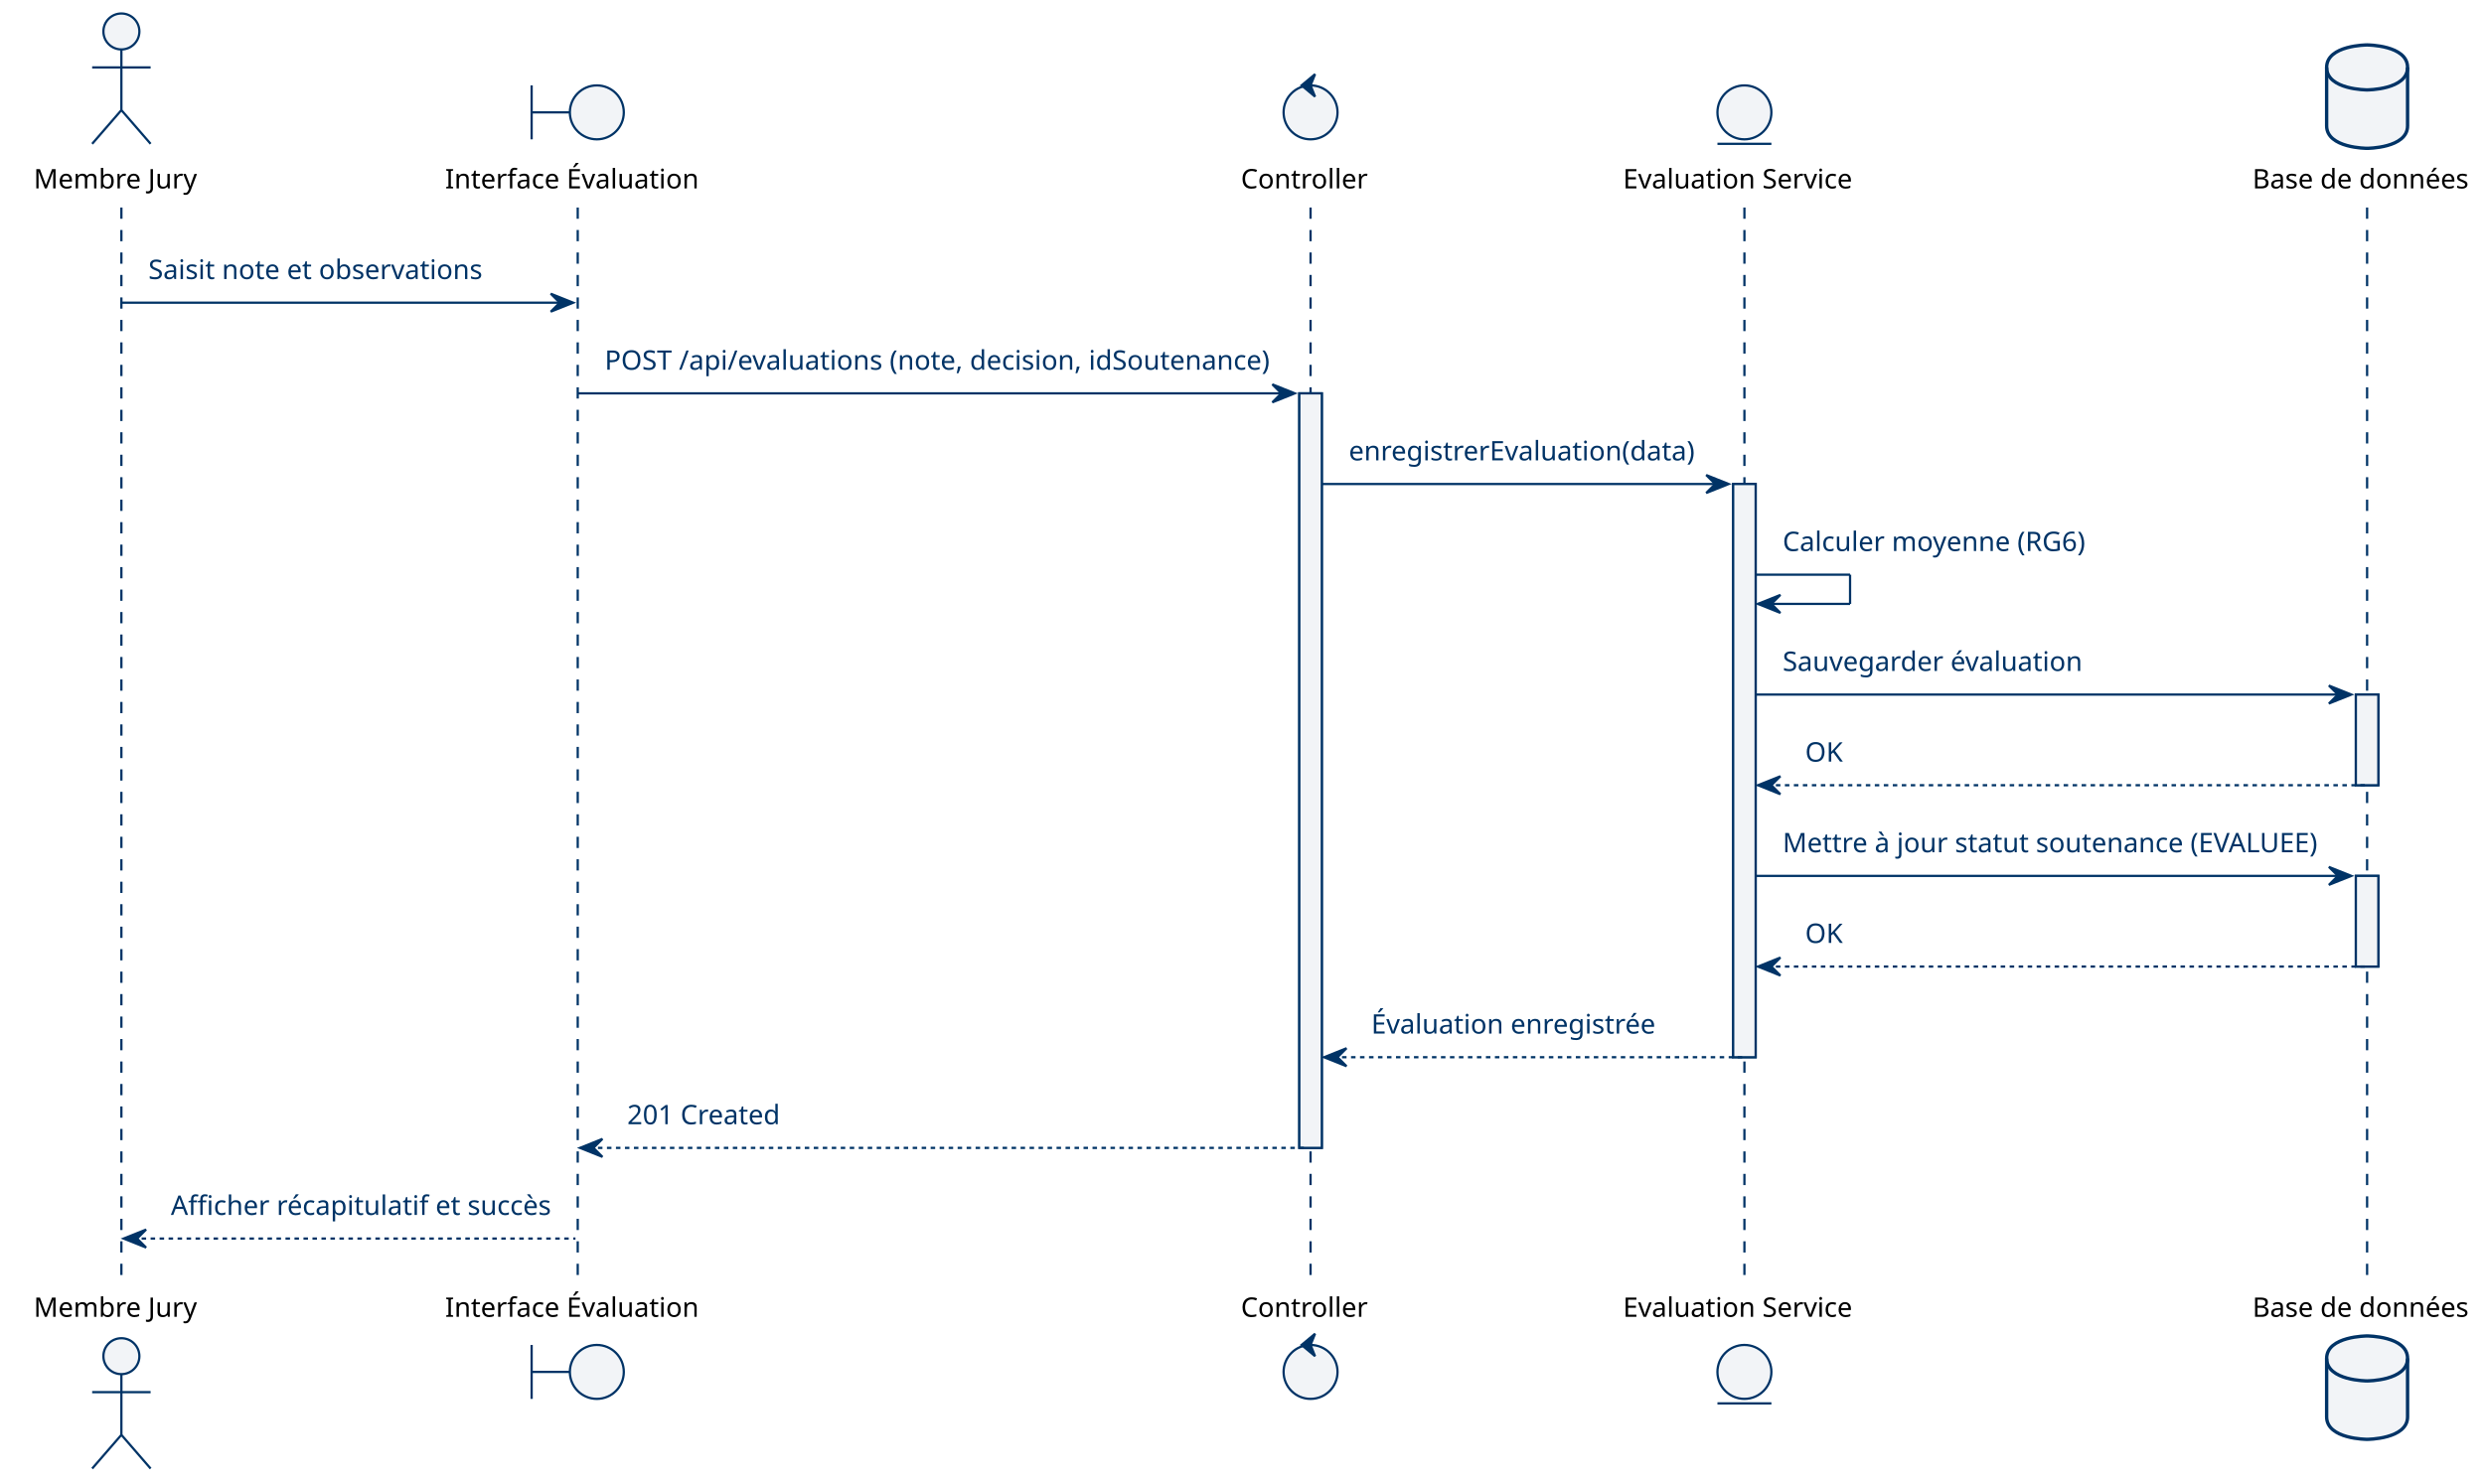
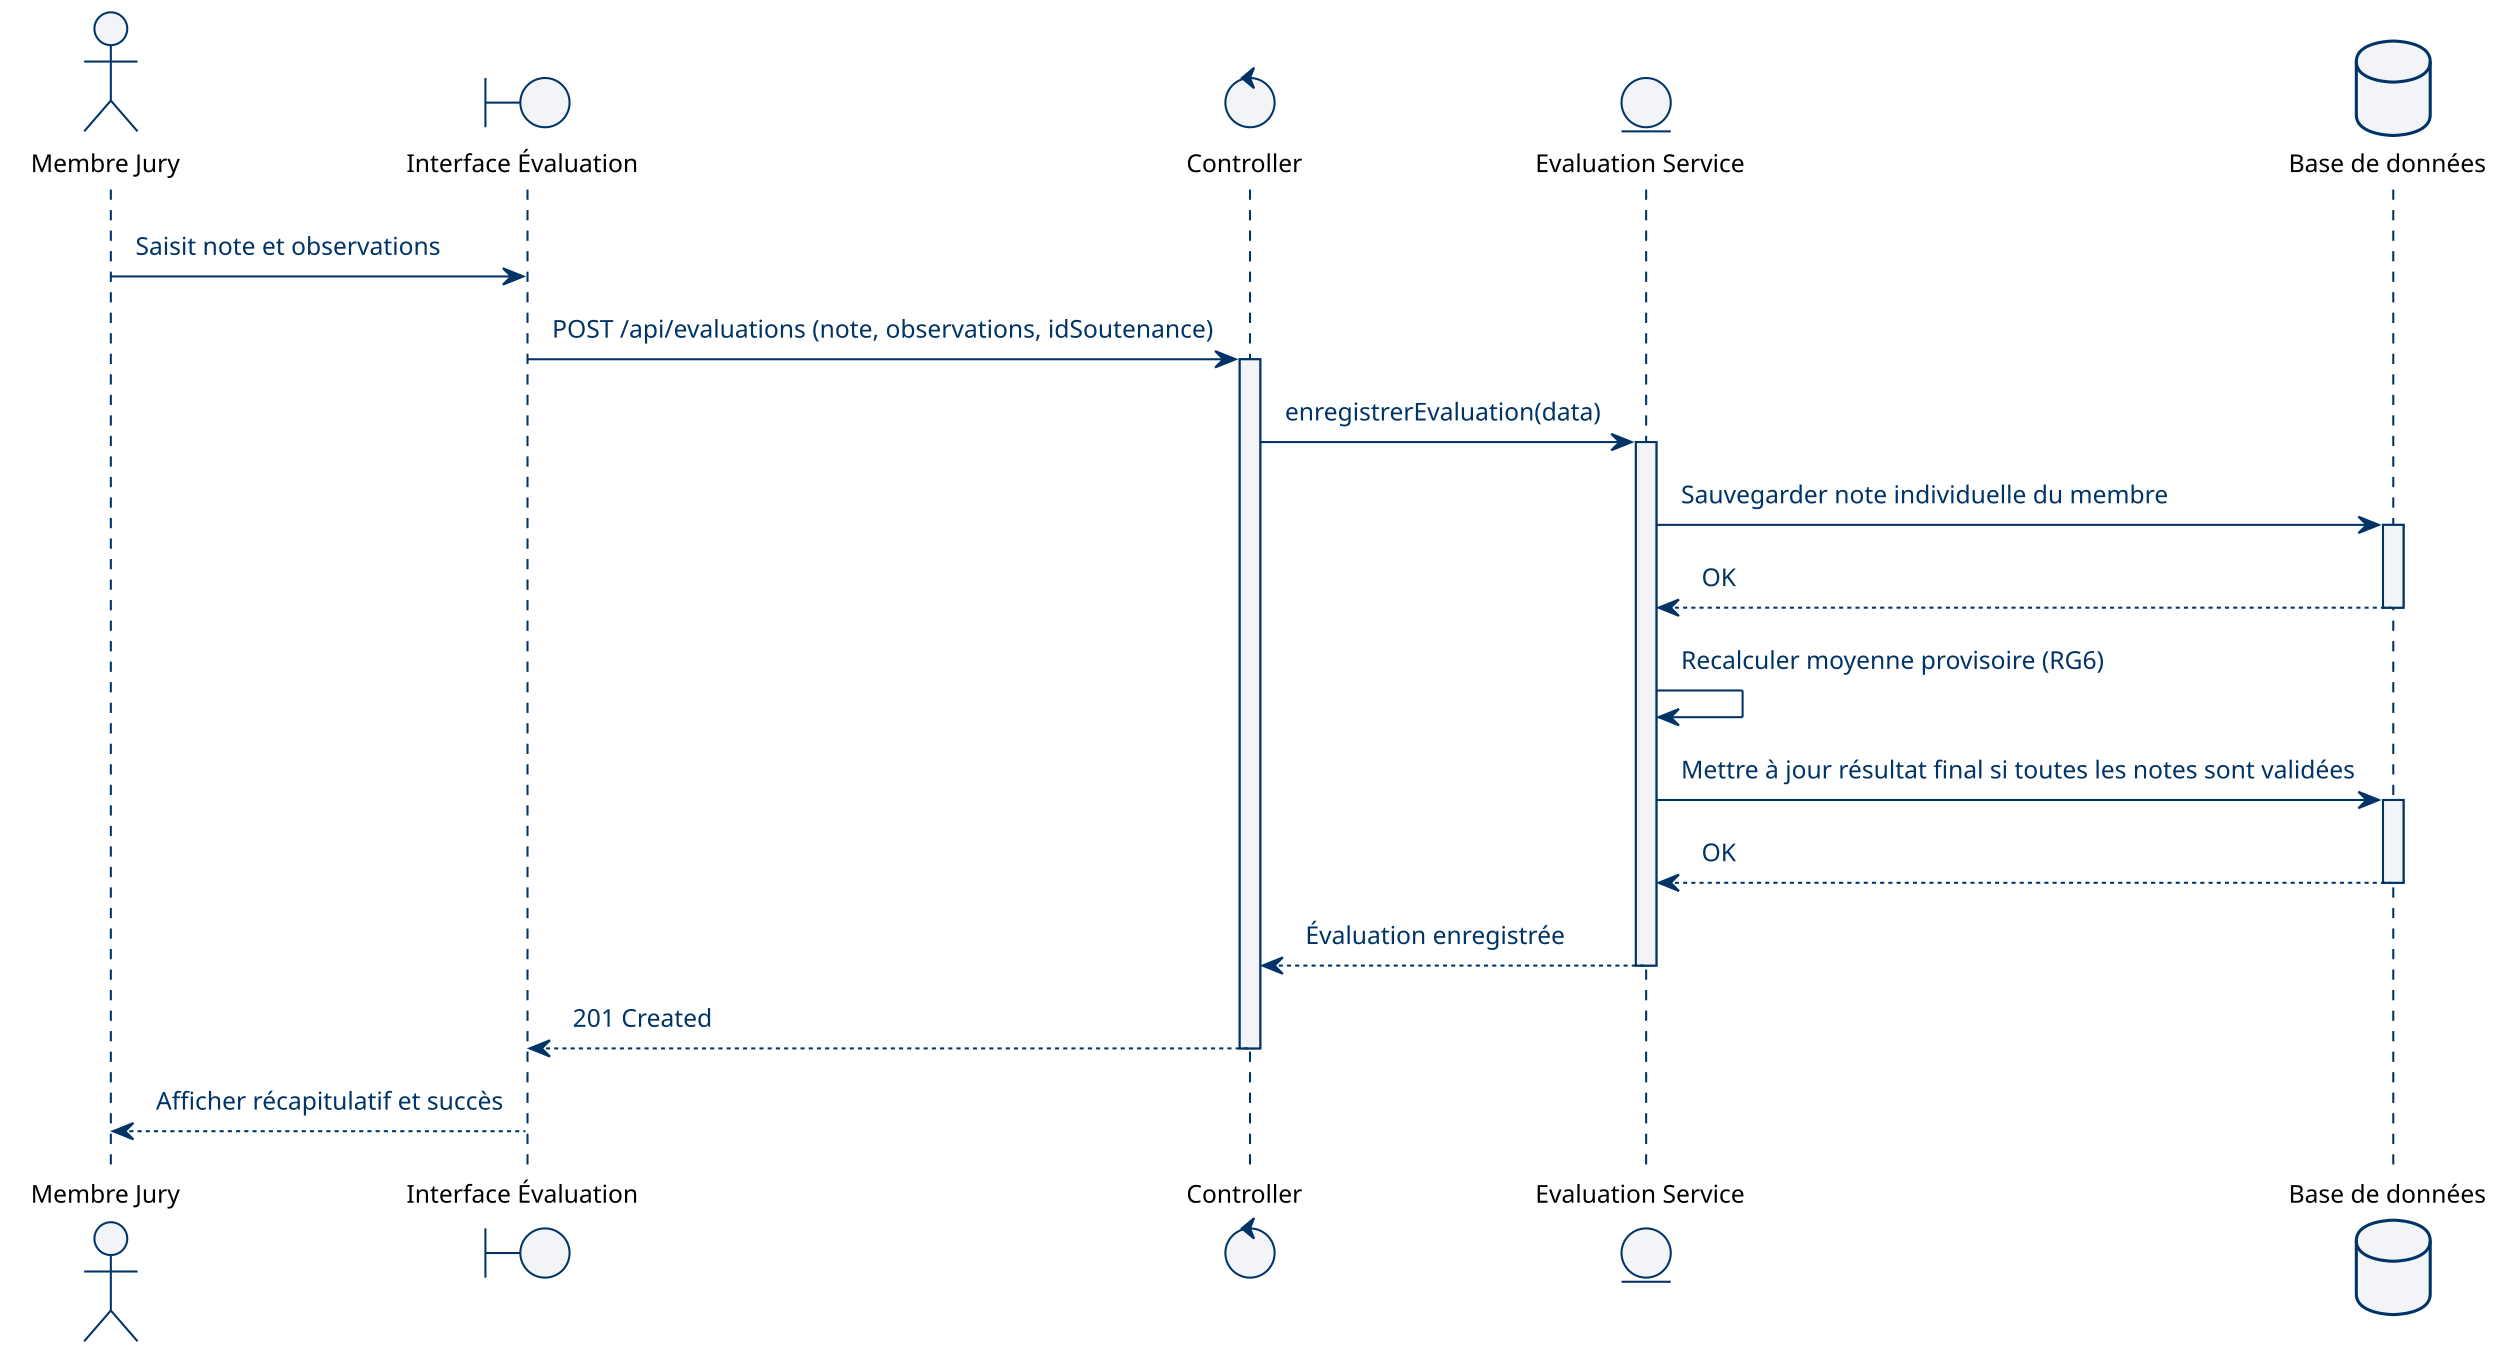
- <svg xmlns="http://www.w3.org/2000/svg" contentStyleType="text/css" height="660px" preserveAspectRatio="none" style="width:1105px;height:660px;background:#FFFFFF;" version="1.1" viewBox="0 0 1105 660" width="1105px" zoomAndPan="magnify">
+ <svg xmlns="http://www.w3.org/2000/svg" contentStyleType="text/css" height="660px" preserveAspectRatio="none" style="width:1218px;height:660px;background:#FFFFFF;" version="1.1" viewBox="0 0 1218 660" width="1218px" zoomAndPan="magnify">
  <defs />
  <g>
-     <rect fill="#F2F4F7" height="335.753" style="stroke:#003366;stroke-width:1.0;" width="10" x="578" y="175.032" />
-     <rect fill="#F2F4F7" height="255.065" style="stroke:#003366;stroke-width:1.0;" width="10" x="771" y="215.376" />
-     <rect fill="#F2F4F7" height="40.344" style="stroke:#003366;stroke-width:1.0;" width="10" x="1048" y="309.065" />
-     <rect fill="#F2F4F7" height="40.344" style="stroke:#003366;stroke-width:1.0;" width="10" x="1048" y="389.753" />
+     <rect fill="#F2F4F7" height="335.753" style="stroke:#003366;stroke-width:1.0;" width="10" x="604" y="175.032" />
+     <rect fill="#F2F4F7" height="255.065" style="stroke:#003366;stroke-width:1.0;" width="10" x="797" y="215.376" />
+     <rect fill="#F2F4F7" height="40.344" style="stroke:#003366;stroke-width:1.0;" width="10" x="1161" y="255.721" />
+     <rect fill="#F2F4F7" height="40.344" style="stroke:#003366;stroke-width:1.0;" width="10" x="1161" y="389.753" />
    <line style="stroke:#003366;stroke-width:1.0;stroke-dasharray:5.0,5.0;" x1="54" x2="54" y1="92.344" y2="569.129" />
    <line style="stroke:#003366;stroke-width:1.0;stroke-dasharray:5.0,5.0;" x1="257" x2="257" y1="92.344" y2="569.129" />
-     <line style="stroke:#003366;stroke-width:1.0;stroke-dasharray:5.0,5.0;" x1="583" x2="583" y1="92.344" y2="569.129" />
-     <line style="stroke:#003366;stroke-width:1.0;stroke-dasharray:5.0,5.0;" x1="776" x2="776" y1="92.344" y2="569.129" />
-     <line style="stroke:#003366;stroke-width:1.0;stroke-dasharray:5.0,5.0;" x1="1053" x2="1053" y1="92.344" y2="569.129" />
+     <line style="stroke:#003366;stroke-width:1.0;stroke-dasharray:5.0,5.0;" x1="609" x2="609" y1="92.344" y2="569.129" />
+     <line style="stroke:#003366;stroke-width:1.0;stroke-dasharray:5.0,5.0;" x1="802" x2="802" y1="92.344" y2="569.129" />
+     <line style="stroke:#003366;stroke-width:1.0;stroke-dasharray:5.0,5.0;" x1="1166" x2="1166" y1="92.344" y2="569.129" />
    <text fill="#000000" font-family="sans-serif" font-size="12" lengthAdjust="spacing" textLength="72" x="15" y="83.828">Membre Jury</text>
    <ellipse cx="54" cy="14" fill="#F2F4F7" rx="8" ry="8" style="stroke:#003366;stroke-width:1.0;" />
    <path d="M54,22 L54,49 M41,30 L67,30 M54,49 L41,64 M54,49 L67,64 " fill="none" style="stroke:#003366;stroke-width:1.0;" />
    <text fill="#000000" font-family="sans-serif" font-size="12" lengthAdjust="spacing" textLength="72" x="15" y="585.957">Membre Jury</text>
    <ellipse cx="54" cy="603.473" fill="#F2F4F7" rx="8" ry="8" style="stroke:#003366;stroke-width:1.0;" />
    <path d="M54,611.473 L54,638.473 M41,619.473 L67,619.473 M54,638.473 L41,653.473 M54,638.473 L67,653.473 " fill="none" style="stroke:#003366;stroke-width:1.0;" />
    <text fill="#000000" font-family="sans-serif" font-size="12" lengthAdjust="spacing" textLength="112" x="198" y="83.828">Interface Évaluation</text>
    <path d="M236.5,38 L236.5,62 M236.5,50 L253.5,50 " fill="none" style="stroke:#003366;stroke-width:1.0;" />
    <ellipse cx="265.5" cy="50" fill="#F2F4F7" rx="12" ry="12" style="stroke:#003366;stroke-width:1.0;" />
    <text fill="#000000" font-family="sans-serif" font-size="12" lengthAdjust="spacing" textLength="112" x="198" y="585.957">Interface Évaluation</text>
    <path d="M236.5,598.473 L236.5,622.473 M236.5,610.473 L253.5,610.473 " fill="none" style="stroke:#003366;stroke-width:1.0;" />
    <ellipse cx="265.5" cy="610.473" fill="#F2F4F7" rx="12" ry="12" style="stroke:#003366;stroke-width:1.0;" />
-     <text fill="#000000" font-family="sans-serif" font-size="12" lengthAdjust="spacing" textLength="56" x="552" y="83.828">Controller</text>
-     <ellipse cx="583" cy="50" fill="#F2F4F7" rx="12" ry="12" style="stroke:#003366;stroke-width:1.0;" />
-     <polygon fill="#003366" points="579,38,585,33,583,38,585,43,579,38" style="stroke:#003366;stroke-width:1.0;" />
-     <text fill="#000000" font-family="sans-serif" font-size="12" lengthAdjust="spacing" textLength="56" x="552" y="585.957">Controller</text>
-     <ellipse cx="583" cy="610.473" fill="#F2F4F7" rx="12" ry="12" style="stroke:#003366;stroke-width:1.0;" />
-     <polygon fill="#003366" points="579,598.473,585,593.473,583,598.473,585,603.473,579,598.473" style="stroke:#003366;stroke-width:1.0;" />
-     <text fill="#000000" font-family="sans-serif" font-size="12" lengthAdjust="spacing" textLength="102" x="722" y="83.828">Evaluation Service</text>
-     <ellipse cx="776" cy="50" fill="#F2F4F7" rx="12" ry="12" style="stroke:#003366;stroke-width:1.0;" />
-     <line style="stroke:#003366;stroke-width:1.0;" x1="764" x2="788" y1="64" y2="64" />
-     <text fill="#000000" font-family="sans-serif" font-size="12" lengthAdjust="spacing" textLength="102" x="722" y="585.957">Evaluation Service</text>
-     <ellipse cx="776" cy="610.473" fill="#F2F4F7" rx="12" ry="12" style="stroke:#003366;stroke-width:1.0;" />
-     <line style="stroke:#003366;stroke-width:1.0;" x1="764" x2="788" y1="624.473" y2="624.473" />
-     <text fill="#000000" font-family="sans-serif" font-size="12" lengthAdjust="spacing" textLength="96" x="1002" y="83.828">Base de données</text>
-     <path d="M1035,30 C1035,20 1053,20 1053,20 C1053,20 1071,20 1071,30 L1071,56 C1071,66 1053,66 1053,66 C1053,66 1035,66 1035,56 L1035,30 " fill="#F2F4F7" style="stroke:#003366;stroke-width:1.5;" />
-     <path d="M1035,30 C1035,40 1053,40 1053,40 C1053,40 1071,40 1071,30 " fill="none" style="stroke:#003366;stroke-width:1.5;" />
-     <text fill="#000000" font-family="sans-serif" font-size="12" lengthAdjust="spacing" textLength="96" x="1002" y="585.957">Base de données</text>
-     <path d="M1035,604.473 C1035,594.473 1053,594.473 1053,594.473 C1053,594.473 1071,594.473 1071,604.473 L1071,630.473 C1071,640.473 1053,640.473 1053,640.473 C1053,640.473 1035,640.473 1035,630.473 L1035,604.473 " fill="#F2F4F7" style="stroke:#003366;stroke-width:1.5;" />
-     <path d="M1035,604.473 C1035,614.473 1053,614.473 1053,614.473 C1053,614.473 1071,614.473 1071,604.473 " fill="none" style="stroke:#003366;stroke-width:1.5;" />
-     <rect fill="#F2F4F7" height="335.753" style="stroke:#003366;stroke-width:1.0;" width="10" x="578" y="175.032" />
-     <rect fill="#F2F4F7" height="255.065" style="stroke:#003366;stroke-width:1.0;" width="10" x="771" y="215.376" />
-     <rect fill="#F2F4F7" height="40.344" style="stroke:#003366;stroke-width:1.0;" width="10" x="1048" y="309.065" />
-     <rect fill="#F2F4F7" height="40.344" style="stroke:#003366;stroke-width:1.0;" width="10" x="1048" y="389.753" />
+     <text fill="#000000" font-family="sans-serif" font-size="12" lengthAdjust="spacing" textLength="56" x="578" y="83.828">Controller</text>
+     <ellipse cx="609" cy="50" fill="#F2F4F7" rx="12" ry="12" style="stroke:#003366;stroke-width:1.0;" />
+     <polygon fill="#003366" points="605,38,611,33,609,38,611,43,605,38" style="stroke:#003366;stroke-width:1.0;" />
+     <text fill="#000000" font-family="sans-serif" font-size="12" lengthAdjust="spacing" textLength="56" x="578" y="585.957">Controller</text>
+     <ellipse cx="609" cy="610.473" fill="#F2F4F7" rx="12" ry="12" style="stroke:#003366;stroke-width:1.0;" />
+     <polygon fill="#003366" points="605,598.473,611,593.473,609,598.473,611,603.473,605,598.473" style="stroke:#003366;stroke-width:1.0;" />
+     <text fill="#000000" font-family="sans-serif" font-size="12" lengthAdjust="spacing" textLength="102" x="748" y="83.828">Evaluation Service</text>
+     <ellipse cx="802" cy="50" fill="#F2F4F7" rx="12" ry="12" style="stroke:#003366;stroke-width:1.0;" />
+     <line style="stroke:#003366;stroke-width:1.0;" x1="790" x2="814" y1="64" y2="64" />
+     <text fill="#000000" font-family="sans-serif" font-size="12" lengthAdjust="spacing" textLength="102" x="748" y="585.957">Evaluation Service</text>
+     <ellipse cx="802" cy="610.473" fill="#F2F4F7" rx="12" ry="12" style="stroke:#003366;stroke-width:1.0;" />
+     <line style="stroke:#003366;stroke-width:1.0;" x1="790" x2="814" y1="624.473" y2="624.473" />
+     <text fill="#000000" font-family="sans-serif" font-size="12" lengthAdjust="spacing" textLength="96" x="1115" y="83.828">Base de données</text>
+     <path d="M1148,30 C1148,20 1166,20 1166,20 C1166,20 1184,20 1184,30 L1184,56 C1184,66 1166,66 1166,66 C1166,66 1148,66 1148,56 L1148,30 " fill="#F2F4F7" style="stroke:#003366;stroke-width:1.5;" />
+     <path d="M1148,30 C1148,40 1166,40 1166,40 C1166,40 1184,40 1184,30 " fill="none" style="stroke:#003366;stroke-width:1.5;" />
+     <text fill="#000000" font-family="sans-serif" font-size="12" lengthAdjust="spacing" textLength="96" x="1115" y="585.957">Base de données</text>
+     <path d="M1148,604.473 C1148,594.473 1166,594.473 1166,594.473 C1166,594.473 1184,594.473 1184,604.473 L1184,630.473 C1184,640.473 1166,640.473 1166,640.473 C1166,640.473 1148,640.473 1148,630.473 L1148,604.473 " fill="#F2F4F7" style="stroke:#003366;stroke-width:1.5;" />
+     <path d="M1148,604.473 C1148,614.473 1166,614.473 1166,614.473 C1166,614.473 1184,614.473 1184,604.473 " fill="none" style="stroke:#003366;stroke-width:1.5;" />
+     <rect fill="#F2F4F7" height="335.753" style="stroke:#003366;stroke-width:1.0;" width="10" x="604" y="175.032" />
+     <rect fill="#F2F4F7" height="255.065" style="stroke:#003366;stroke-width:1.0;" width="10" x="797" y="215.376" />
+     <rect fill="#F2F4F7" height="40.344" style="stroke:#003366;stroke-width:1.0;" width="10" x="1161" y="255.721" />
+     <rect fill="#F2F4F7" height="40.344" style="stroke:#003366;stroke-width:1.0;" width="10" x="1161" y="389.753" />
    <polygon fill="#003366" points="245,130.688,255,134.688,245,138.688,249,134.688" style="stroke:#003366;stroke-width:1.0;" />
    <line style="stroke:#003366;stroke-width:1.0;" x1="54" x2="251" y1="134.688" y2="134.688" />
    <text fill="#003366" font-family="sans-serif" font-size="12" lengthAdjust="spacing" textLength="147" x="66" y="124.172">Saisit note et observations</text>
-     <polygon fill="#003366" points="566,171.032,576,175.032,566,179.032,570,175.032" style="stroke:#003366;stroke-width:1.0;" />
-     <line style="stroke:#003366;stroke-width:1.0;" x1="257" x2="572" y1="175.032" y2="175.032" />
-     <text fill="#003366" font-family="sans-serif" font-size="12" lengthAdjust="spacing" textLength="292" x="269" y="164.516">POST /api/evaluations (note, decision, idSoutenance)</text>
-     <polygon fill="#003366" points="759,211.376,769,215.376,759,219.376,763,215.376" style="stroke:#003366;stroke-width:1.0;" />
-     <line style="stroke:#003366;stroke-width:1.0;" x1="588" x2="765" y1="215.376" y2="215.376" />
-     <text fill="#003366" font-family="sans-serif" font-size="12" lengthAdjust="spacing" textLength="154" x="600" y="204.86">enregistrerEvaluation(data)</text>
-     <line style="stroke:#003366;stroke-width:1.0;" x1="781" x2="823" y1="255.721" y2="255.721" />
-     <line style="stroke:#003366;stroke-width:1.0;" x1="823" x2="823" y1="255.721" y2="268.721" />
-     <line style="stroke:#003366;stroke-width:1.0;" x1="782" x2="823" y1="268.721" y2="268.721" />
-     <polygon fill="#003366" points="792,264.721,782,268.721,792,272.721,788,268.721" style="stroke:#003366;stroke-width:1.0;" />
-     <text fill="#003366" font-family="sans-serif" font-size="12" lengthAdjust="spacing" textLength="135" x="793" y="245.204">Calculer moyenne (RG6)</text>
-     <polygon fill="#003366" points="1036,305.065,1046,309.065,1036,313.065,1040,309.065" style="stroke:#003366;stroke-width:1.0;" />
-     <line style="stroke:#003366;stroke-width:1.0;" x1="781" x2="1042" y1="309.065" y2="309.065" />
-     <text fill="#003366" font-family="sans-serif" font-size="12" lengthAdjust="spacing" textLength="133" x="793" y="298.549">Sauvegarder évaluation</text>
-     <polygon fill="#003366" points="792,345.409,782,349.409,792,353.409,788,349.409" style="stroke:#003366;stroke-width:1.0;" />
-     <line style="stroke:#003366;stroke-width:1.0;stroke-dasharray:2.0,2.0;" x1="786" x2="1052" y1="349.409" y2="349.409" />
-     <text fill="#003366" font-family="sans-serif" font-size="12" lengthAdjust="spacing" textLength="16" x="803" y="338.893">OK</text>
-     <polygon fill="#003366" points="1036,385.753,1046,389.753,1036,393.753,1040,389.753" style="stroke:#003366;stroke-width:1.0;" />
-     <line style="stroke:#003366;stroke-width:1.0;" x1="781" x2="1042" y1="389.753" y2="389.753" />
-     <text fill="#003366" font-family="sans-serif" font-size="12" lengthAdjust="spacing" textLength="238" x="793" y="379.237">Mettre à jour statut soutenance (EVALUEE)</text>
-     <polygon fill="#003366" points="792,426.097,782,430.097,792,434.097,788,430.097" style="stroke:#003366;stroke-width:1.0;" />
-     <line style="stroke:#003366;stroke-width:1.0;stroke-dasharray:2.0,2.0;" x1="786" x2="1052" y1="430.097" y2="430.097" />
-     <text fill="#003366" font-family="sans-serif" font-size="12" lengthAdjust="spacing" textLength="16" x="803" y="419.581">OK</text>
-     <polygon fill="#003366" points="599,466.441,589,470.441,599,474.441,595,470.441" style="stroke:#003366;stroke-width:1.0;" />
-     <line style="stroke:#003366;stroke-width:1.0;stroke-dasharray:2.0,2.0;" x1="593" x2="775" y1="470.441" y2="470.441" />
-     <text fill="#003366" font-family="sans-serif" font-size="12" lengthAdjust="spacing" textLength="126" x="610" y="459.925">Évaluation enregistrée</text>
+     <polygon fill="#003366" points="592,171.032,602,175.032,592,179.032,596,175.032" style="stroke:#003366;stroke-width:1.0;" />
+     <line style="stroke:#003366;stroke-width:1.0;" x1="257" x2="598" y1="175.032" y2="175.032" />
+     <text fill="#003366" font-family="sans-serif" font-size="12" lengthAdjust="spacing" textLength="318" x="269" y="164.516">POST /api/evaluations (note, observations, idSoutenance)</text>
+     <polygon fill="#003366" points="785,211.376,795,215.376,785,219.376,789,215.376" style="stroke:#003366;stroke-width:1.0;" />
+     <line style="stroke:#003366;stroke-width:1.0;" x1="614" x2="791" y1="215.376" y2="215.376" />
+     <text fill="#003366" font-family="sans-serif" font-size="12" lengthAdjust="spacing" textLength="154" x="626" y="204.86">enregistrerEvaluation(data)</text>
+     <polygon fill="#003366" points="1149,251.721,1159,255.721,1149,259.721,1153,255.721" style="stroke:#003366;stroke-width:1.0;" />
+     <line style="stroke:#003366;stroke-width:1.0;" x1="807" x2="1155" y1="255.721" y2="255.721" />
+     <text fill="#003366" font-family="sans-serif" font-size="12" lengthAdjust="spacing" textLength="234" x="819" y="245.204">Sauvegarder note individuelle du membre</text>
+     <polygon fill="#003366" points="818,292.065,808,296.065,818,300.065,814,296.065" style="stroke:#003366;stroke-width:1.0;" />
+     <line style="stroke:#003366;stroke-width:1.0;stroke-dasharray:2.0,2.0;" x1="812" x2="1165" y1="296.065" y2="296.065" />
+     <text fill="#003366" font-family="sans-serif" font-size="12" lengthAdjust="spacing" textLength="16" x="829" y="285.549">OK</text>
+     <line style="stroke:#003366;stroke-width:1.0;" x1="807" x2="849" y1="336.409" y2="336.409" />
+     <line style="stroke:#003366;stroke-width:1.0;" x1="849" x2="849" y1="336.409" y2="349.409" />
+     <line style="stroke:#003366;stroke-width:1.0;" x1="808" x2="849" y1="349.409" y2="349.409" />
+     <polygon fill="#003366" points="818,345.409,808,349.409,818,353.409,814,349.409" style="stroke:#003366;stroke-width:1.0;" />
+     <text fill="#003366" font-family="sans-serif" font-size="12" lengthAdjust="spacing" textLength="206" x="819" y="325.893">Recalculer moyenne provisoire (RG6)</text>
+     <polygon fill="#003366" points="1149,385.753,1159,389.753,1149,393.753,1153,389.753" style="stroke:#003366;stroke-width:1.0;" />
+     <line style="stroke:#003366;stroke-width:1.0;" x1="807" x2="1155" y1="389.753" y2="389.753" />
+     <text fill="#003366" font-family="sans-serif" font-size="12" lengthAdjust="spacing" textLength="325" x="819" y="379.237">Mettre à jour résultat final si toutes les notes sont validées</text>
+     <polygon fill="#003366" points="818,426.097,808,430.097,818,434.097,814,430.097" style="stroke:#003366;stroke-width:1.0;" />
+     <line style="stroke:#003366;stroke-width:1.0;stroke-dasharray:2.0,2.0;" x1="812" x2="1165" y1="430.097" y2="430.097" />
+     <text fill="#003366" font-family="sans-serif" font-size="12" lengthAdjust="spacing" textLength="16" x="829" y="419.581">OK</text>
+     <polygon fill="#003366" points="625,466.441,615,470.441,625,474.441,621,470.441" style="stroke:#003366;stroke-width:1.0;" />
+     <line style="stroke:#003366;stroke-width:1.0;stroke-dasharray:2.0,2.0;" x1="619" x2="801" y1="470.441" y2="470.441" />
+     <text fill="#003366" font-family="sans-serif" font-size="12" lengthAdjust="spacing" textLength="126" x="636" y="459.925">Évaluation enregistrée</text>
    <polygon fill="#003366" points="268,506.785,258,510.785,268,514.785,264,510.785" style="stroke:#003366;stroke-width:1.0;" />
-     <line style="stroke:#003366;stroke-width:1.0;stroke-dasharray:2.0,2.0;" x1="262" x2="582" y1="510.785" y2="510.785" />
+     <line style="stroke:#003366;stroke-width:1.0;stroke-dasharray:2.0,2.0;" x1="262" x2="608" y1="510.785" y2="510.785" />
    <text fill="#003366" font-family="sans-serif" font-size="12" lengthAdjust="spacing" textLength="69" x="279" y="500.269">201 Created</text>
    <polygon fill="#003366" points="65,547.129,55,551.129,65,555.129,61,551.129" style="stroke:#003366;stroke-width:1.0;" />
    <line style="stroke:#003366;stroke-width:1.0;stroke-dasharray:2.0,2.0;" x1="59" x2="256" y1="551.129" y2="551.129" />
    <text fill="#003366" font-family="sans-serif" font-size="12" lengthAdjust="spacing" textLength="169" x="76" y="540.613">Afficher récapitulatif et succès</text>
  </g>
</svg>
